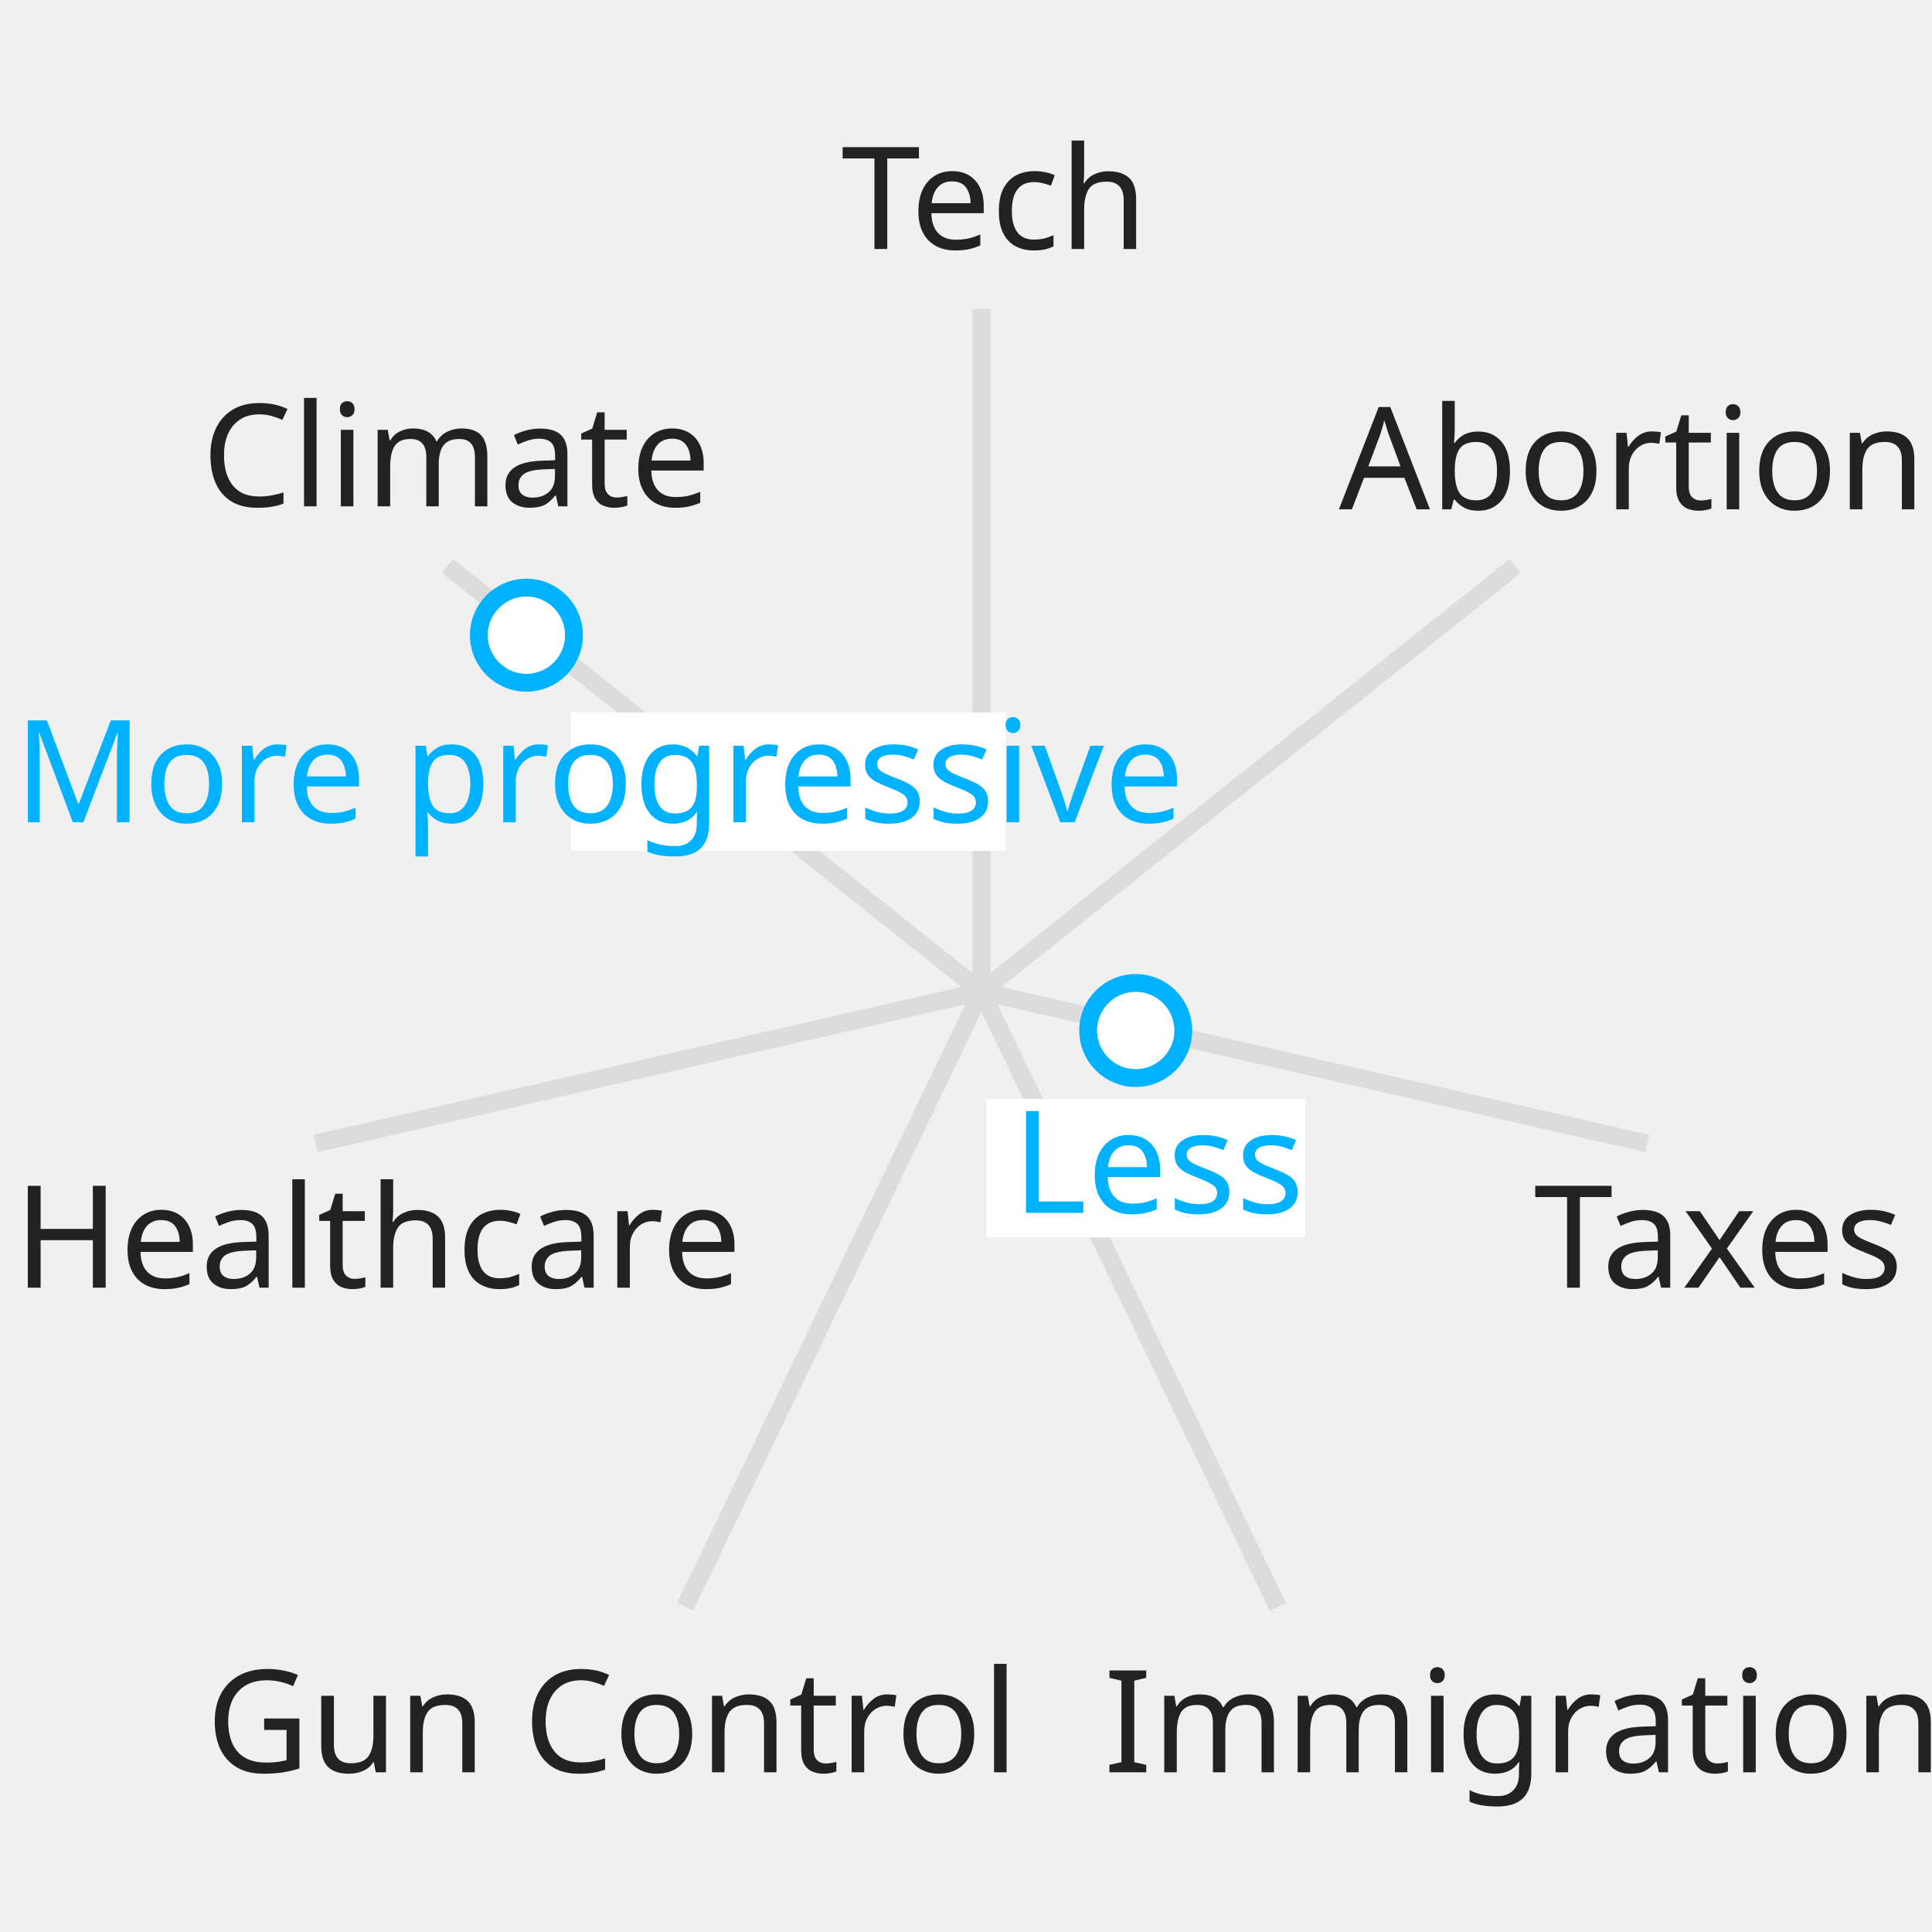
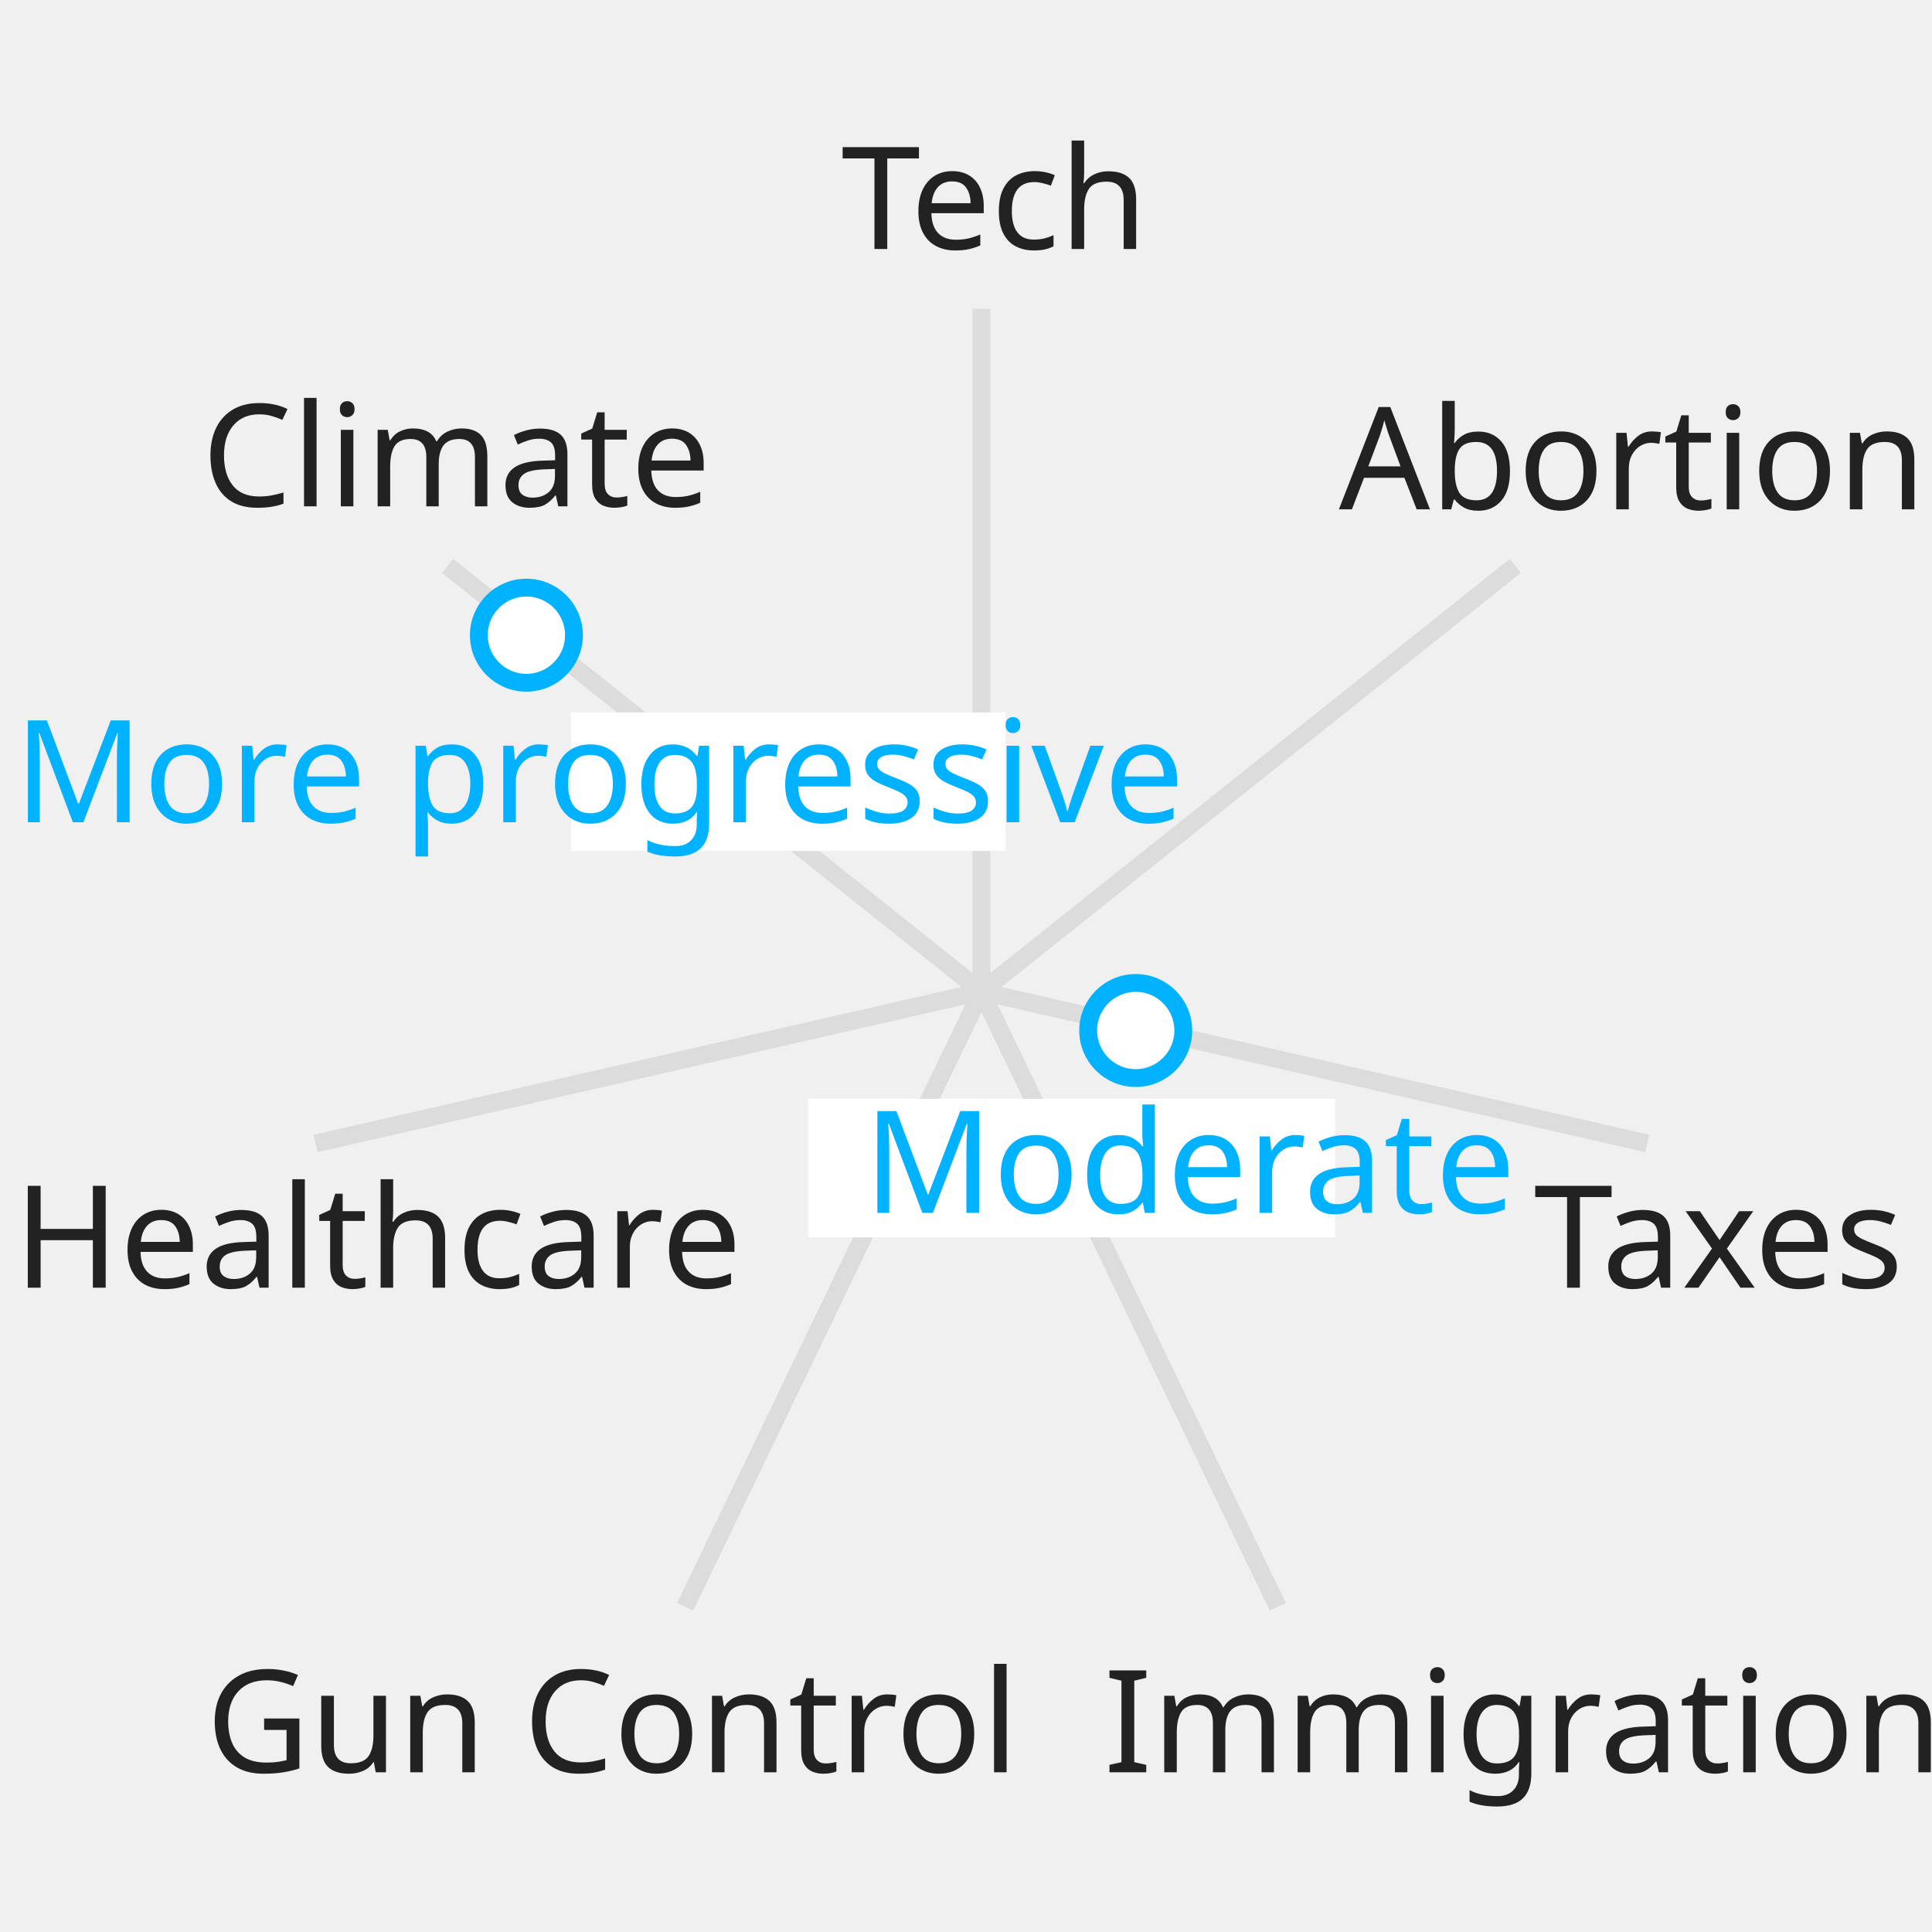
<svg xmlns="http://www.w3.org/2000/svg" version="1.1" id="Layer_1" x="0px" y="0px" viewBox="0 0 650 650" style="enable-background:new 0 0 650 650;" xml:space="preserve">
  <style type="text/css">
	.st0{fill:none;stroke:#DCDCDC;stroke-width:6;stroke-miterlimit:10;}
	.st1{fill:#FFFFFF;}
	.st2{fill:#FFFFFF;stroke:#00B2FF;stroke-width:6;stroke-miterlimit:10;}
	.st3{fill:#222222;}
	.st4{font-family:'DS3DisplaySans';}
	.st5{font-size:48px;}
	.st6{fill:#00B2FF;}
</style>
  <line class="st0" x1="330.2" y1="333.6" x2="330.2" y2="103.9" />
  <line class="st0" x1="330.2" y1="333.6" x2="150.6" y2="190.4" />
  <line class="st0" x1="330.2" y1="333.6" x2="106.2" y2="384.7" />
  <line class="st0" x1="330.2" y1="333.6" x2="230.5" y2="540.6" />
  <line class="st0" x1="330.2" y1="333.6" x2="429.9" y2="540.6" />
  <line class="st0" x1="330.2" y1="333.6" x2="554.2" y2="384.7" />
  <line class="st0" x1="330.2" y1="333.6" x2="509.8" y2="190.4" />
  <rect x="192.1" y="239.7" class="st1" width="146.2" height="46.6" />
-   <rect x="331.9" y="369.7" class="st1" width="107.3" height="46.6" />
+   <rect x="271.9" y="369.7" class="st1" width="177.3" height="46.6" />
  <circle class="st2" cx="382.1" cy="346.7" r="16" />
  <circle class="st2" cx="177.1" cy="213.7" r="16" />
  <text transform="matrix(1 0 0 1 283.0117 83.7773)" class="st3 st4 st5">Tech</text>
  <text transform="matrix(1 0 0 1 67.874 170.3501)" class="st3 st4 st5">Climate</text>
  <text transform="matrix(1 0 0 1 4.6943 433.2314)" class="st3 st4 st5">Healthcare</text>
  <text transform="matrix(1 0 0 1 69.332 596.2637)" class="st3 st4 st5">Gun Control</text>
  <text transform="matrix(1 0 0 1 371.3447 596.2637)" class="st3 st4 st5">Immigration</text>
  <text transform="matrix(1 0 0 1 516.0344 433.2314)" class="st3 st4 st5">Taxes</text>
  <text transform="matrix(1 0 0 1 450.4639 171.3501)" class="st3 st4 st5">Abortion</text>
-   <text transform="matrix(1 0 0 1 340.5279 408.068)" class="st6 st4 st5">Less</text>
+   <text transform="matrix(1 0 0 1 290.5279 408.068)" class="st6 st4 st5">Moderate</text>
  <text transform="matrix(1 0 0 1 4.7248 276.6378)" class="st6 st4 st5">More progressive</text>
</svg>
